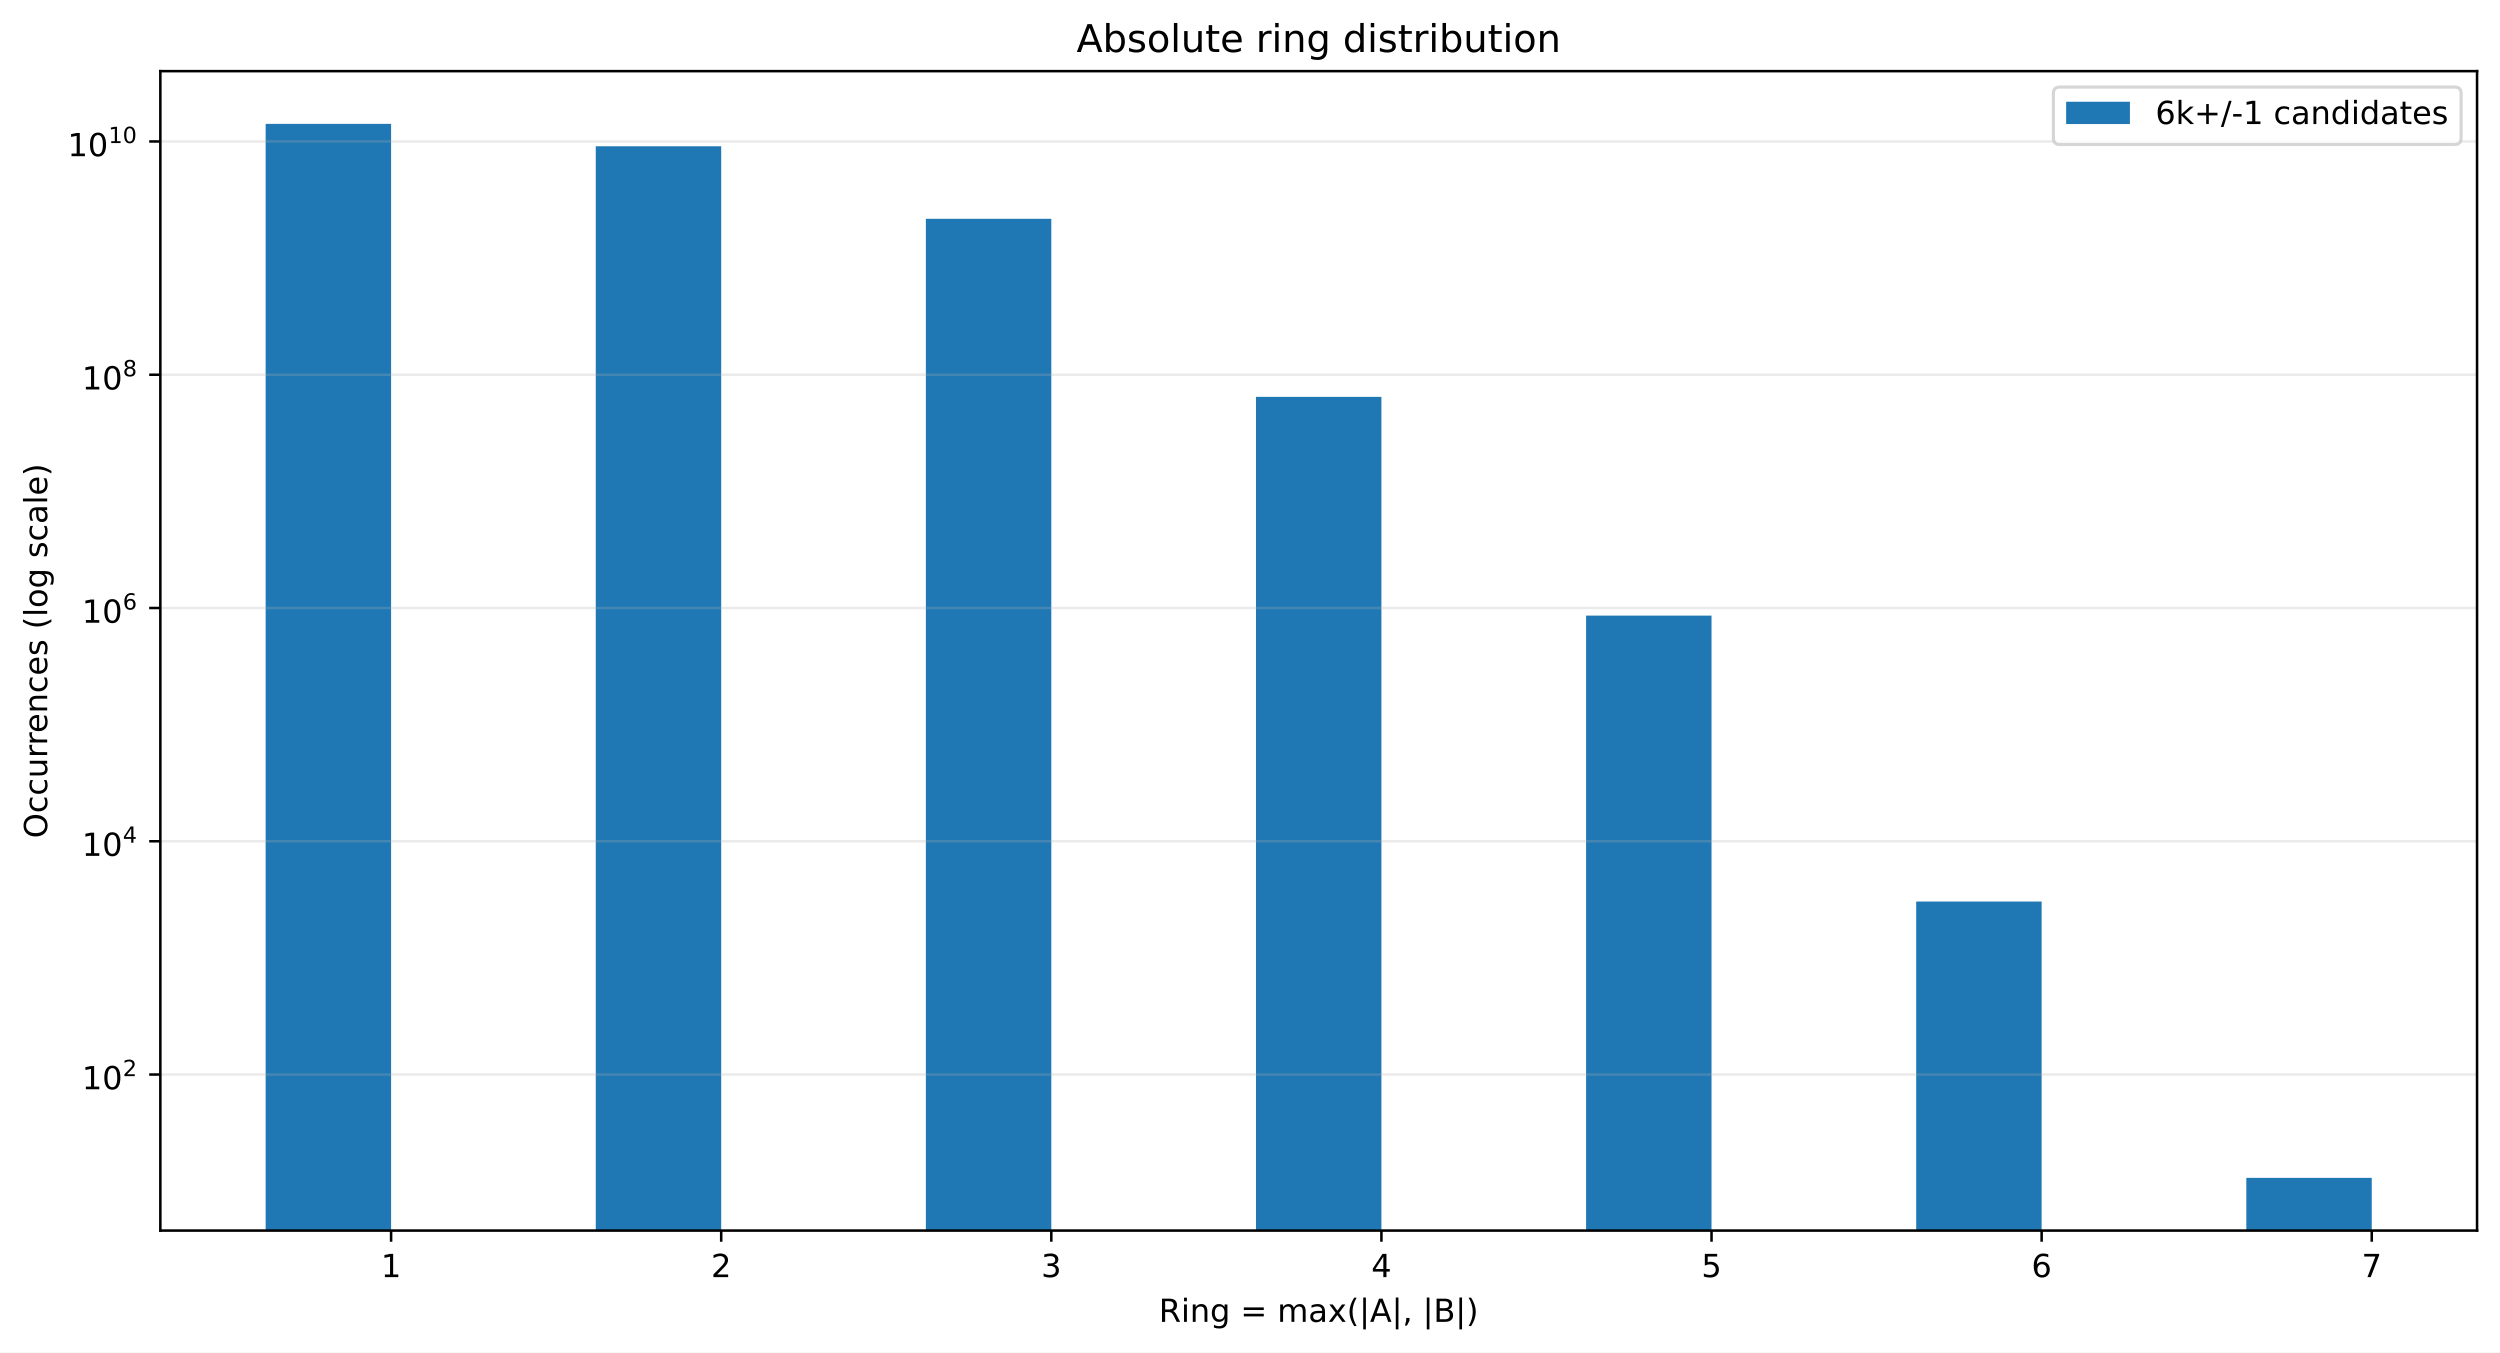
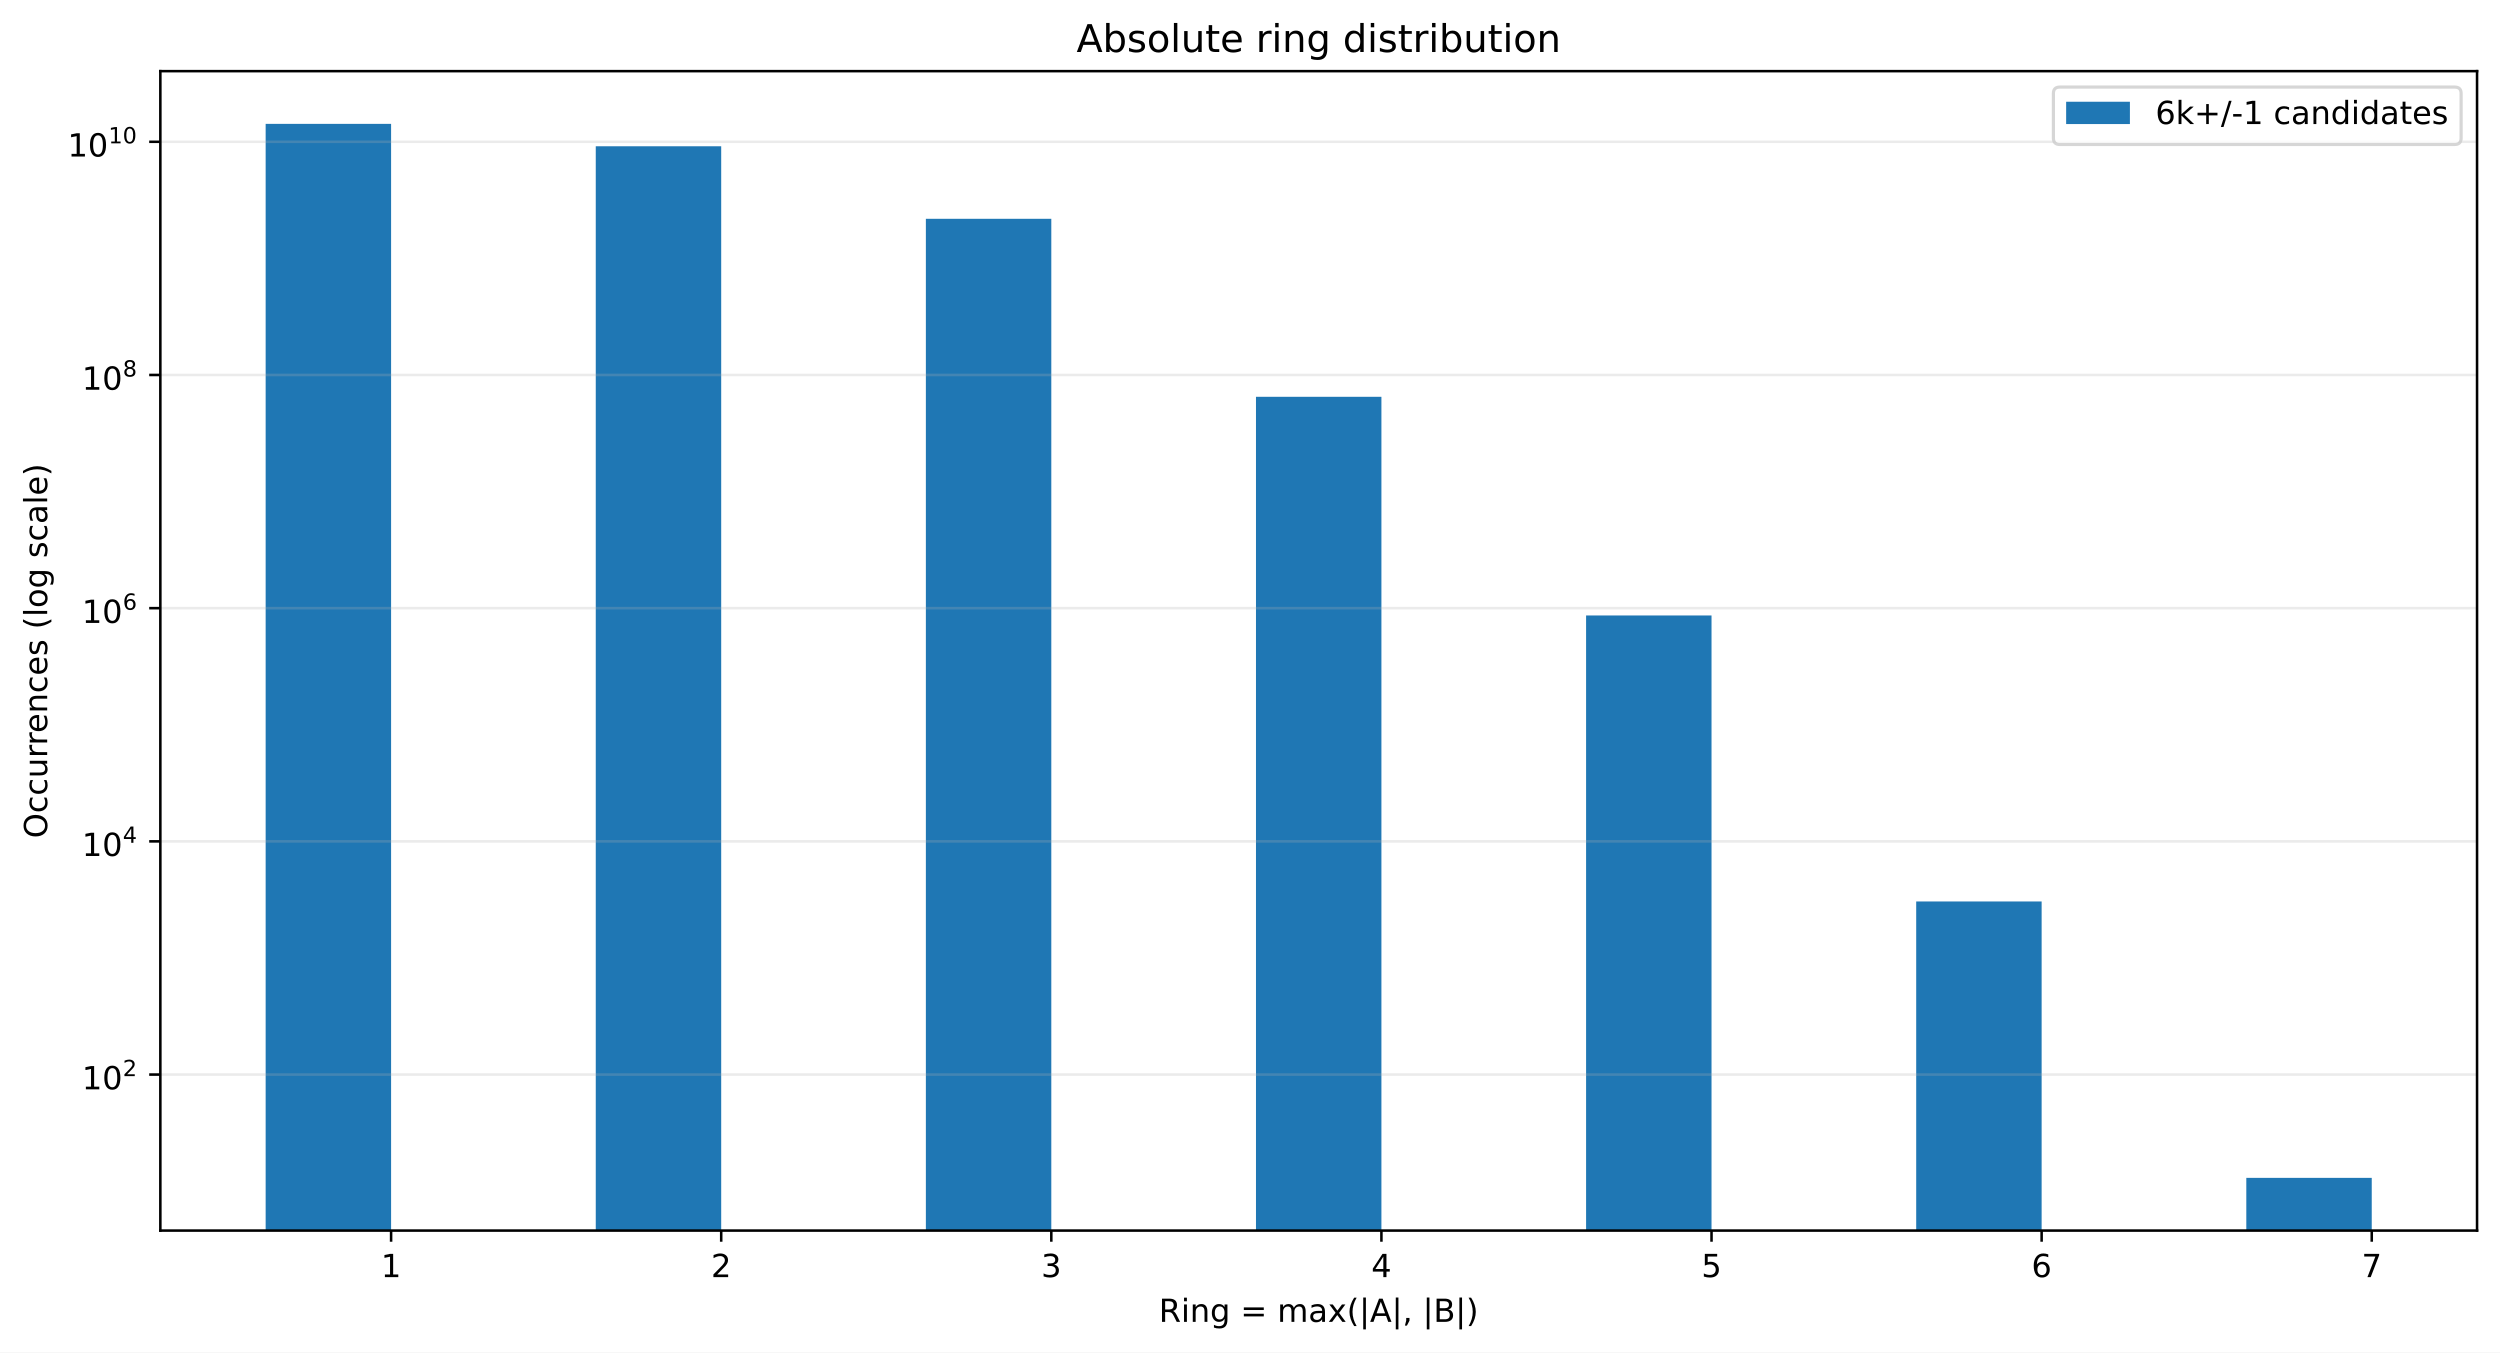
<svg xmlns="http://www.w3.org/2000/svg" xmlns:xlink="http://www.w3.org/1999/xlink" width="784.258pt" height="424.28pt" viewBox="0 0 784.258 424.28" version="1.1">
  <defs>
    <style type="text/css">*{stroke-linejoin: round; stroke-linecap: butt}</style>
  </defs>
  <g id="figure_1">
    <g id="patch_1">
      <path d="M 0 424.28  L 784.258 424.28  L 784.258 0  L 0 0  z " style="fill: #ffffff" />
    </g>
    <g id="axes_1">
      <g id="patch_2">
        <path d="M 50.301 386.036  L 777.058 386.036  L 777.058 22.318  L 50.301 22.318  z " style="fill: #ffffff" />
      </g>
      <g id="patch_3">
-         <path d="M 83.335 36998.365  L 122.687 36998.365  L 122.687 38.851  L 83.335 38.851  z " clip-path="url(#p8774e112bc)" style="fill: #1f77b4" />
+         <path d="M 83.335 36987.507  L 122.687 36987.507  L 122.687 38.851  L 83.335 38.851  z " clip-path="url(#p0f4d0eddac)" style="fill: #1f77b4" />
      </g>
      <g id="patch_4">
-         <path d="M 186.891 36998.365  L 226.243 36998.365  L 226.243 45.893  L 186.891 45.893  z " clip-path="url(#p8774e112bc)" style="fill: #1f77b4" />
+         <path d="M 186.891 36987.507  L 226.243 36987.507  L 226.243 45.891  L 186.891 45.891  z " clip-path="url(#p0f4d0eddac)" style="fill: #1f77b4" />
      </g>
      <g id="patch_5">
-         <path d="M 290.448 36998.365  L 329.799 36998.365  L 329.799 68.64  L 290.448 68.64  z " clip-path="url(#p8774e112bc)" style="fill: #1f77b4" />
+         <path d="M 290.448 36987.507  L 329.799 36987.507  L 329.799 68.631  L 290.448 68.631  z " clip-path="url(#p0f4d0eddac)" style="fill: #1f77b4" />
      </g>
      <g id="patch_6">
-         <path d="M 394.004 36998.365  L 433.355 36998.365  L 433.355 124.494  L 394.004 124.494  z " clip-path="url(#p8774e112bc)" style="fill: #1f77b4" />
+         <path d="M 394.004 36987.507  L 433.355 36987.507  L 433.355 124.468  L 394.004 124.468  z " clip-path="url(#p0f4d0eddac)" style="fill: #1f77b4" />
      </g>
      <g id="patch_7">
-         <path d="M 497.56 36998.365  L 536.912 36998.365  L 536.912 193.119  L 497.56 193.119  z " clip-path="url(#p8774e112bc)" style="fill: #1f77b4" />
+         <path d="M 497.56 36987.507  L 536.912 36987.507  L 536.912 193.074  L 497.56 193.074  z " clip-path="url(#p0f4d0eddac)" style="fill: #1f77b4" />
      </g>
      <g id="patch_8">
-         <path d="M 601.116 36998.365  L 640.468 36998.365  L 640.468 282.813  L 601.116 282.813  z " clip-path="url(#p8774e112bc)" style="fill: #1f77b4" />
+         <path d="M 601.116 36987.507  L 640.468 36987.507  L 640.468 282.797  L 601.116 282.797  z " clip-path="url(#p0f4d0eddac)" style="fill: #1f77b4" />
      </g>
      <g id="patch_9">
-         <path d="M 704.673 36998.365  L 744.024 36998.365  L 744.024 369.503  L 704.673 369.503  z " clip-path="url(#p8774e112bc)" style="fill: #1f77b4" />
+         <path d="M 704.673 36987.507  L 744.024 36987.507  L 744.024 369.503  L 704.673 369.503  z " clip-path="url(#p0f4d0eddac)" style="fill: #1f77b4" />
      </g>
      <g id="matplotlib.axis_1">
        <g id="xtick_1">
          <g id="line2d_1">
            <defs>
-               <path id="mc9f2a884fe" d="M 0 0  L 0 3.5  " style="stroke: #000000; stroke-width: 0.8" />
+               <path id="m1bc8db12a2" d="M 0 0  L 0 3.5  " style="stroke: #000000; stroke-width: 0.8" />
            </defs>
            <g>
-               <use xlink:href="#mc9f2a884fe" x="122.687" y="386.036" style="stroke: #000000; stroke-width: 0.8" />
+               <use xlink:href="#m1bc8db12a2" x="122.687" y="386.036" style="stroke: #000000; stroke-width: 0.8" />
            </g>
          </g>
          <g id="text_1">
            <g transform="translate(119.5053 400.6334) scale(0.1 -0.1)">
              <defs>
                <path id="DejaVuSans-14" d="M 794 531  L 1825 531  L 1825 4091  L 703 3866  L 703 4441  L 1819 4666  L 2450 4666  L 2450 531  L 3481 531  L 3481 0  L 794 0  L 794 531  z " transform="scale(0.015625)" />
              </defs>
              <use xlink:href="#DejaVuSans-14" />
            </g>
          </g>
        </g>
        <g id="xtick_2">
          <g id="line2d_2">
            <g>
-               <use xlink:href="#mc9f2a884fe" x="226.243" y="386.036" style="stroke: #000000; stroke-width: 0.8" />
+               <use xlink:href="#m1bc8db12a2" x="226.243" y="386.036" style="stroke: #000000; stroke-width: 0.8" />
            </g>
          </g>
          <g id="text_2">
            <g transform="translate(223.0616 400.6334) scale(0.1 -0.1)">
              <defs>
                <path id="DejaVuSans-15" d="M 1228 531  L 3431 531  L 3431 0  L 469 0  L 469 531  Q 828 903 1448 1529  Q 2069 2156 2228 2338  Q 2531 2678 2651 2914  Q 2772 3150 2772 3378  Q 2772 3750 2511 3984  Q 2250 4219 1831 4219  Q 1534 4219 1204 4116  Q 875 4013 500 3803  L 500 4441  Q 881 4594 1212 4672  Q 1544 4750 1819 4750  Q 2544 4750 2975 4387  Q 3406 4025 3406 3419  Q 3406 3131 3298 2873  Q 3191 2616 2906 2266  Q 2828 2175 2409 1742  Q 1991 1309 1228 531  z " transform="scale(0.015625)" />
              </defs>
              <use xlink:href="#DejaVuSans-15" />
            </g>
          </g>
        </g>
        <g id="xtick_3">
          <g id="line2d_3">
            <g>
-               <use xlink:href="#mc9f2a884fe" x="329.799" y="386.036" style="stroke: #000000; stroke-width: 0.8" />
+               <use xlink:href="#m1bc8db12a2" x="329.799" y="386.036" style="stroke: #000000; stroke-width: 0.8" />
            </g>
          </g>
          <g id="text_3">
            <g transform="translate(326.6178 400.6334) scale(0.1 -0.1)">
              <defs>
                <path id="DejaVuSans-16" d="M 2597 2516  Q 3050 2419 3304 2112  Q 3559 1806 3559 1356  Q 3559 666 3084 287  Q 2609 -91 1734 -91  Q 1441 -91 1130 -33  Q 819 25 488 141  L 488 750  Q 750 597 1062 519  Q 1375 441 1716 441  Q 2309 441 2620 675  Q 2931 909 2931 1356  Q 2931 1769 2642 2001  Q 2353 2234 1838 2234  L 1294 2234  L 1294 2753  L 1863 2753  Q 2328 2753 2575 2939  Q 2822 3125 2822 3475  Q 2822 3834 2567 4026  Q 2313 4219 1838 4219  Q 1578 4219 1281 4162  Q 984 4106 628 3988  L 628 4550  Q 988 4650 1302 4700  Q 1616 4750 1894 4750  Q 2613 4750 3031 4423  Q 3450 4097 3450 3541  Q 3450 3153 3228 2886  Q 3006 2619 2597 2516  z " transform="scale(0.015625)" />
              </defs>
              <use xlink:href="#DejaVuSans-16" />
            </g>
          </g>
        </g>
        <g id="xtick_4">
          <g id="line2d_4">
            <g>
-               <use xlink:href="#mc9f2a884fe" x="433.355" y="386.036" style="stroke: #000000; stroke-width: 0.8" />
+               <use xlink:href="#m1bc8db12a2" x="433.355" y="386.036" style="stroke: #000000; stroke-width: 0.8" />
            </g>
          </g>
          <g id="text_4">
            <g transform="translate(430.174 400.6334) scale(0.1 -0.1)">
              <defs>
                <path id="DejaVuSans-17" d="M 2419 4116  L 825 1625  L 2419 1625  L 2419 4116  z M 2253 4666  L 3047 4666  L 3047 1625  L 3713 1625  L 3713 1100  L 3047 1100  L 3047 0  L 2419 0  L 2419 1100  L 313 1100  L 313 1709  L 2253 4666  z " transform="scale(0.015625)" />
              </defs>
              <use xlink:href="#DejaVuSans-17" />
            </g>
          </g>
        </g>
        <g id="xtick_5">
          <g id="line2d_5">
            <g>
-               <use xlink:href="#mc9f2a884fe" x="536.912" y="386.036" style="stroke: #000000; stroke-width: 0.8" />
+               <use xlink:href="#m1bc8db12a2" x="536.912" y="386.036" style="stroke: #000000; stroke-width: 0.8" />
            </g>
          </g>
          <g id="text_5">
            <g transform="translate(533.7303 400.6334) scale(0.1 -0.1)">
              <defs>
                <path id="DejaVuSans-18" d="M 691 4666  L 3169 4666  L 3169 4134  L 1269 4134  L 1269 2991  Q 1406 3038 1543 3061  Q 1681 3084 1819 3084  Q 2600 3084 3056 2656  Q 3513 2228 3513 1497  Q 3513 744 3044 326  Q 2575 -91 1722 -91  Q 1428 -91 1123 -41  Q 819 9 494 109  L 494 744  Q 775 591 1075 516  Q 1375 441 1709 441  Q 2250 441 2565 725  Q 2881 1009 2881 1497  Q 2881 1984 2565 2268  Q 2250 2553 1709 2553  Q 1456 2553 1204 2497  Q 953 2441 691 2322  L 691 4666  z " transform="scale(0.015625)" />
              </defs>
              <use xlink:href="#DejaVuSans-18" />
            </g>
          </g>
        </g>
        <g id="xtick_6">
          <g id="line2d_6">
            <g>
-               <use xlink:href="#mc9f2a884fe" x="640.468" y="386.036" style="stroke: #000000; stroke-width: 0.8" />
+               <use xlink:href="#m1bc8db12a2" x="640.468" y="386.036" style="stroke: #000000; stroke-width: 0.8" />
            </g>
          </g>
          <g id="text_6">
            <g transform="translate(637.2865 400.6334) scale(0.1 -0.1)">
              <defs>
                <path id="DejaVuSans-19" d="M 2113 2584  Q 1688 2584 1439 2293  Q 1191 2003 1191 1497  Q 1191 994 1439 701  Q 1688 409 2113 409  Q 2538 409 2786 701  Q 3034 994 3034 1497  Q 3034 2003 2786 2293  Q 2538 2584 2113 2584  z M 3366 4563  L 3366 3988  Q 3128 4100 2886 4159  Q 2644 4219 2406 4219  Q 1781 4219 1451 3797  Q 1122 3375 1075 2522  Q 1259 2794 1537 2939  Q 1816 3084 2150 3084  Q 2853 3084 3261 2657  Q 3669 2231 3669 1497  Q 3669 778 3244 343  Q 2819 -91 2113 -91  Q 1303 -91 875 529  Q 447 1150 447 2328  Q 447 3434 972 4092  Q 1497 4750 2381 4750  Q 2619 4750 2861 4703  Q 3103 4656 3366 4563  z " transform="scale(0.015625)" />
              </defs>
              <use xlink:href="#DejaVuSans-19" />
            </g>
          </g>
        </g>
        <g id="xtick_7">
          <g id="line2d_7">
            <g>
-               <use xlink:href="#mc9f2a884fe" x="744.024" y="386.036" style="stroke: #000000; stroke-width: 0.8" />
+               <use xlink:href="#m1bc8db12a2" x="744.024" y="386.036" style="stroke: #000000; stroke-width: 0.8" />
            </g>
          </g>
          <g id="text_7">
            <g transform="translate(740.8427 400.6334) scale(0.1 -0.1)">
              <defs>
                <path id="DejaVuSans-1a" d="M 525 4666  L 3525 4666  L 3525 4397  L 1831 0  L 1172 0  L 2766 4134  L 525 4134  L 525 4666  z " transform="scale(0.015625)" />
              </defs>
              <use xlink:href="#DejaVuSans-1a" />
            </g>
          </g>
        </g>
        <g id="text_8">
          <g transform="translate(363.5437 414.678) scale(0.1 -0.1)">
            <defs>
              <path id="DejaVuSans-35" d="M 2841 2188  Q 3044 2119 3236 1894  Q 3428 1669 3622 1275  L 4263 0  L 3584 0  L 2988 1197  Q 2756 1666 2539 1819  Q 2322 1972 1947 1972  L 1259 1972  L 1259 0  L 628 0  L 628 4666  L 2053 4666  Q 2853 4666 3247 4331  Q 3641 3997 3641 3322  Q 3641 2881 3436 2590  Q 3231 2300 2841 2188  z M 1259 4147  L 1259 2491  L 2053 2491  Q 2509 2491 2742 2702  Q 2975 2913 2975 3322  Q 2975 3731 2742 3939  Q 2509 4147 2053 4147  L 1259 4147  z " transform="scale(0.015625)" />
              <path id="DejaVuSans-4c" d="M 603 3500  L 1178 3500  L 1178 0  L 603 0  L 603 3500  z M 603 4863  L 1178 4863  L 1178 4134  L 603 4134  L 603 4863  z " transform="scale(0.015625)" />
              <path id="DejaVuSans-51" d="M 3513 2113  L 3513 0  L 2938 0  L 2938 2094  Q 2938 2591 2744 2837  Q 2550 3084 2163 3084  Q 1697 3084 1428 2787  Q 1159 2491 1159 1978  L 1159 0  L 581 0  L 581 3500  L 1159 3500  L 1159 2956  Q 1366 3272 1645 3428  Q 1925 3584 2291 3584  Q 2894 3584 3203 3211  Q 3513 2838 3513 2113  z " transform="scale(0.015625)" />
              <path id="DejaVuSans-4a" d="M 2906 1791  Q 2906 2416 2648 2759  Q 2391 3103 1925 3103  Q 1463 3103 1205 2759  Q 947 2416 947 1791  Q 947 1169 1205 825  Q 1463 481 1925 481  Q 2391 481 2648 825  Q 2906 1169 2906 1791  z M 3481 434  Q 3481 -459 3084 -895  Q 2688 -1331 1869 -1331  Q 1566 -1331 1297 -1286  Q 1028 -1241 775 -1147  L 775 -588  Q 1028 -725 1275 -790  Q 1522 -856 1778 -856  Q 2344 -856 2625 -561  Q 2906 -266 2906 331  L 2906 616  Q 2728 306 2450 153  Q 2172 0 1784 0  Q 1141 0 747 490  Q 353 981 353 1791  Q 353 2603 747 3093  Q 1141 3584 1784 3584  Q 2172 3584 2450 3431  Q 2728 3278 2906 2969  L 2906 3500  L 3481 3500  L 3481 434  z " transform="scale(0.015625)" />
              <path id="DejaVuSans-3" transform="scale(0.015625)" />
              <path id="DejaVuSans-20" d="M 678 2906  L 4684 2906  L 4684 2381  L 678 2381  L 678 2906  z M 678 1631  L 4684 1631  L 4684 1100  L 678 1100  L 678 1631  z " transform="scale(0.015625)" />
              <path id="DejaVuSans-50" d="M 3328 2828  Q 3544 3216 3844 3400  Q 4144 3584 4550 3584  Q 5097 3584 5394 3201  Q 5691 2819 5691 2113  L 5691 0  L 5113 0  L 5113 2094  Q 5113 2597 4934 2840  Q 4756 3084 4391 3084  Q 3944 3084 3684 2787  Q 3425 2491 3425 1978  L 3425 0  L 2847 0  L 2847 2094  Q 2847 2600 2669 2842  Q 2491 3084 2119 3084  Q 1678 3084 1418 2786  Q 1159 2488 1159 1978  L 1159 0  L 581 0  L 581 3500  L 1159 3500  L 1159 2956  Q 1356 3278 1631 3431  Q 1906 3584 2284 3584  Q 2666 3584 2933 3390  Q 3200 3197 3328 2828  z " transform="scale(0.015625)" />
              <path id="DejaVuSans-44" d="M 2194 1759  Q 1497 1759 1228 1600  Q 959 1441 959 1056  Q 959 750 1161 570  Q 1363 391 1709 391  Q 2188 391 2477 730  Q 2766 1069 2766 1631  L 2766 1759  L 2194 1759  z M 3341 1997  L 3341 0  L 2766 0  L 2766 531  Q 2569 213 2275 61  Q 1981 -91 1556 -91  Q 1019 -91 701 211  Q 384 513 384 1019  Q 384 1609 779 1909  Q 1175 2209 1959 2209  L 2766 2209  L 2766 2266  Q 2766 2663 2505 2880  Q 2244 3097 1772 3097  Q 1472 3097 1187 3025  Q 903 2953 641 2809  L 641 3341  Q 956 3463 1253 3523  Q 1550 3584 1831 3584  Q 2591 3584 2966 3190  Q 3341 2797 3341 1997  z " transform="scale(0.015625)" />
              <path id="DejaVuSans-5b" d="M 3513 3500  L 2247 1797  L 3578 0  L 2900 0  L 1881 1375  L 863 0  L 184 0  L 1544 1831  L 300 3500  L 978 3500  L 1906 2253  L 2834 3500  L 3513 3500  z " transform="scale(0.015625)" />
              <path id="DejaVuSans-b" d="M 1984 4856  Q 1566 4138 1362 3434  Q 1159 2731 1159 2009  Q 1159 1288 1364 580  Q 1569 -128 1984 -844  L 1484 -844  Q 1016 -109 783 600  Q 550 1309 550 2009  Q 550 2706 781 3412  Q 1013 4119 1484 4856  L 1984 4856  z " transform="scale(0.015625)" />
              <path id="DejaVuSans-5f" d="M 1344 4891  L 1344 -1509  L 813 -1509  L 813 4891  L 1344 4891  z " transform="scale(0.015625)" />
              <path id="DejaVuSans-24" d="M 2188 4044  L 1331 1722  L 3047 1722  L 2188 4044  z M 1831 4666  L 2547 4666  L 4325 0  L 3669 0  L 3244 1197  L 1141 1197  L 716 0  L 50 0  L 1831 4666  z " transform="scale(0.015625)" />
              <path id="DejaVuSans-f" d="M 750 794  L 1409 794  L 1409 256  L 897 -744  L 494 -744  L 750 256  L 750 794  z " transform="scale(0.015625)" />
              <path id="DejaVuSans-25" d="M 1259 2228  L 1259 519  L 2272 519  Q 2781 519 3026 730  Q 3272 941 3272 1375  Q 3272 1813 3026 2020  Q 2781 2228 2272 2228  L 1259 2228  z M 1259 4147  L 1259 2741  L 2194 2741  Q 2656 2741 2882 2914  Q 3109 3088 3109 3444  Q 3109 3797 2882 3972  Q 2656 4147 2194 4147  L 1259 4147  z M 628 4666  L 2241 4666  Q 2963 4666 3353 4366  Q 3744 4066 3744 3513  Q 3744 3084 3544 2831  Q 3344 2578 2956 2516  Q 3422 2416 3680 2098  Q 3938 1781 3938 1306  Q 3938 681 3513 340  Q 3088 0 2303 0  L 628 0  L 628 4666  z " transform="scale(0.015625)" />
              <path id="DejaVuSans-c" d="M 513 4856  L 1013 4856  Q 1481 4119 1714 3412  Q 1947 2706 1947 2009  Q 1947 1309 1714 600  Q 1481 -109 1013 -844  L 513 -844  Q 928 -128 1133 580  Q 1338 1288 1338 2009  Q 1338 2731 1133 3434  Q 928 4138 513 4856  z " transform="scale(0.015625)" />
            </defs>
            <use xlink:href="#DejaVuSans-35" />
            <use xlink:href="#DejaVuSans-4c" transform="translate(69.48438 0)" />
            <use xlink:href="#DejaVuSans-51" transform="translate(97.26562 0)" />
            <use xlink:href="#DejaVuSans-4a" transform="translate(160.6406 0)" />
            <use xlink:href="#DejaVuSans-3" transform="translate(224.125 0)" />
            <use xlink:href="#DejaVuSans-20" transform="translate(255.9062 0)" />
            <use xlink:href="#DejaVuSans-3" transform="translate(339.7031 0)" />
            <use xlink:href="#DejaVuSans-50" transform="translate(371.4844 0)" />
            <use xlink:href="#DejaVuSans-44" transform="translate(468.8906 0)" />
            <use xlink:href="#DejaVuSans-5b" transform="translate(530.1719 0)" />
            <use xlink:href="#DejaVuSans-b" transform="translate(589.3594 0)" />
            <use xlink:href="#DejaVuSans-5f" transform="translate(628.375 0)" />
            <use xlink:href="#DejaVuSans-24" transform="translate(662.0625 0)" />
            <use xlink:href="#DejaVuSans-5f" transform="translate(730.4688 0)" />
            <use xlink:href="#DejaVuSans-f" transform="translate(764.1562 0)" />
            <use xlink:href="#DejaVuSans-3" transform="translate(795.9375 0)" />
            <use xlink:href="#DejaVuSans-5f" transform="translate(827.7188 0)" />
            <use xlink:href="#DejaVuSans-25" transform="translate(861.4062 0)" />
            <use xlink:href="#DejaVuSans-5f" transform="translate(930.0156 0)" />
            <use xlink:href="#DejaVuSans-c" transform="translate(963.7031 0)" />
          </g>
        </g>
      </g>
      <g id="matplotlib.axis_2">
        <g id="ytick_1">
          <g id="line2d_8">
-             <path d="M 50.301 337.084  L 777.058 337.084  " clip-path="url(#p8774e112bc)" style="fill: none; stroke: #b0b0b0; stroke-opacity: 0.25; stroke-width: 0.8; stroke-linecap: square" />
+             <path d="M 50.301 337.094  L 777.058 337.094  " clip-path="url(#p0f4d0eddac)" style="fill: none; stroke: #b0b0b0; stroke-opacity: 0.25; stroke-width: 0.8; stroke-linecap: square" />
          </g>
          <g id="line2d_9">
            <defs>
-               <path id="me9fc81d89e" d="M 0 0  L -3.5 0  " style="stroke: #000000; stroke-width: 0.8" />
+               <path id="mb2e3000352" d="M 0 0  L -3.5 0  " style="stroke: #000000; stroke-width: 0.8" />
            </defs>
            <g>
-               <use xlink:href="#me9fc81d89e" x="50.301" y="337.084" style="stroke: #000000; stroke-width: 0.8" />
+               <use xlink:href="#mb2e3000352" x="50.301" y="337.094" style="stroke: #000000; stroke-width: 0.8" />
            </g>
          </g>
          <g id="text_9">
-             <g transform="translate(25.70078 341.784) scale(0.1 -0.1)">
+             <g transform="translate(25.70078 341.7936) scale(0.1 -0.1)">
              <defs>
                <path id="DejaVuSans-13" d="M 2034 4250  Q 1547 4250 1301 3770  Q 1056 3291 1056 2328  Q 1056 1369 1301 889  Q 1547 409 2034 409  Q 2525 409 2770 889  Q 3016 1369 3016 2328  Q 3016 3291 2770 3770  Q 2525 4250 2034 4250  z M 2034 4750  Q 2819 4750 3233 4129  Q 3647 3509 3647 2328  Q 3647 1150 3233 529  Q 2819 -91 2034 -91  Q 1250 -91 836 529  Q 422 1150 422 2328  Q 422 3509 836 4129  Q 1250 4750 2034 4750  z " transform="scale(0.015625)" />
              </defs>
              <use xlink:href="#DejaVuSans-14" transform="translate(0 0.746875)" />
              <use xlink:href="#DejaVuSans-13" transform="translate(63.62305 0.746875)" />
              <use xlink:href="#DejaVuSans-15" transform="translate(128.2031 42.04688) scale(0.7)" />
            </g>
          </g>
        </g>
        <g id="ytick_2">
          <g id="line2d_10">
-             <path d="M 50.301 263.908  L 777.058 263.908  " clip-path="url(#p8774e112bc)" style="fill: none; stroke: #b0b0b0; stroke-opacity: 0.25; stroke-width: 0.8; stroke-linecap: square" />
+             <path d="M 50.301 263.939  L 777.058 263.939  " clip-path="url(#p0f4d0eddac)" style="fill: none; stroke: #b0b0b0; stroke-opacity: 0.25; stroke-width: 0.8; stroke-linecap: square" />
          </g>
          <g id="line2d_11">
            <g>
-               <use xlink:href="#me9fc81d89e" x="50.301" y="263.908" style="stroke: #000000; stroke-width: 0.8" />
+               <use xlink:href="#mb2e3000352" x="50.301" y="263.939" style="stroke: #000000; stroke-width: 0.8" />
            </g>
          </g>
          <g id="text_10">
-             <g transform="translate(25.70078 268.5578) scale(0.1 -0.1)">
+             <g transform="translate(25.70078 268.5891) scale(0.1 -0.1)">
              <use xlink:href="#DejaVuSans-14" transform="translate(0 0.665625)" />
              <use xlink:href="#DejaVuSans-13" transform="translate(63.62305 0.665625)" />
              <use xlink:href="#DejaVuSans-17" transform="translate(128.2031 41.96563) scale(0.7)" />
            </g>
          </g>
        </g>
        <g id="ytick_3">
          <g id="line2d_12">
-             <path d="M 50.301 190.732  L 777.058 190.732  " clip-path="url(#p8774e112bc)" style="fill: none; stroke: #b0b0b0; stroke-opacity: 0.25; stroke-width: 0.8; stroke-linecap: square" />
+             <path d="M 50.301 190.785  L 777.058 190.785  " clip-path="url(#p0f4d0eddac)" style="fill: none; stroke: #b0b0b0; stroke-opacity: 0.25; stroke-width: 0.8; stroke-linecap: square" />
          </g>
          <g id="line2d_13">
            <g>
-               <use xlink:href="#me9fc81d89e" x="50.301" y="190.732" style="stroke: #000000; stroke-width: 0.8" />
+               <use xlink:href="#mb2e3000352" x="50.301" y="190.785" style="stroke: #000000; stroke-width: 0.8" />
            </g>
          </g>
          <g id="text_11">
-             <g transform="translate(25.70078 195.4316) scale(0.1 -0.1)">
+             <g transform="translate(25.70078 195.4846) scale(0.1 -0.1)">
              <use xlink:href="#DejaVuSans-14" transform="translate(0 0.746875)" />
              <use xlink:href="#DejaVuSans-13" transform="translate(63.62305 0.746875)" />
              <use xlink:href="#DejaVuSans-19" transform="translate(128.2031 42.04688) scale(0.7)" />
            </g>
          </g>
        </g>
        <g id="ytick_4">
          <g id="line2d_14">
-             <path d="M 50.301 117.555  L 777.058 117.555  " clip-path="url(#p8774e112bc)" style="fill: none; stroke: #b0b0b0; stroke-opacity: 0.25; stroke-width: 0.8; stroke-linecap: square" />
+             <path d="M 50.301 117.63  L 777.058 117.63  " clip-path="url(#p0f4d0eddac)" style="fill: none; stroke: #b0b0b0; stroke-opacity: 0.25; stroke-width: 0.8; stroke-linecap: square" />
          </g>
          <g id="line2d_15">
            <g>
-               <use xlink:href="#me9fc81d89e" x="50.301" y="117.555" style="stroke: #000000; stroke-width: 0.8" />
+               <use xlink:href="#mb2e3000352" x="50.301" y="117.63" style="stroke: #000000; stroke-width: 0.8" />
            </g>
          </g>
          <g id="text_12">
-             <g transform="translate(25.70078 122.2554) scale(0.1 -0.1)">
+             <g transform="translate(25.70078 122.3301) scale(0.1 -0.1)">
              <defs>
                <path id="DejaVuSans-1b" d="M 2034 2216  Q 1584 2216 1326 1975  Q 1069 1734 1069 1313  Q 1069 891 1326 650  Q 1584 409 2034 409  Q 2484 409 2743 651  Q 3003 894 3003 1313  Q 3003 1734 2745 1975  Q 2488 2216 2034 2216  z M 1403 2484  Q 997 2584 770 2862  Q 544 3141 544 3541  Q 544 4100 942 4425  Q 1341 4750 2034 4750  Q 2731 4750 3128 4425  Q 3525 4100 3525 3541  Q 3525 3141 3298 2862  Q 3072 2584 2669 2484  Q 3125 2378 3379 2068  Q 3634 1759 3634 1313  Q 3634 634 3220 271  Q 2806 -91 2034 -91  Q 1263 -91 848 271  Q 434 634 434 1313  Q 434 1759 690 2068  Q 947 2378 1403 2484  z M 1172 3481  Q 1172 3119 1398 2916  Q 1625 2713 2034 2713  Q 2441 2713 2670 2916  Q 2900 3119 2900 3481  Q 2900 3844 2670 4047  Q 2441 4250 2034 4250  Q 1625 4250 1398 4047  Q 1172 3844 1172 3481  z " transform="scale(0.015625)" />
              </defs>
              <use xlink:href="#DejaVuSans-14" transform="translate(0 0.746875)" />
              <use xlink:href="#DejaVuSans-13" transform="translate(63.62305 0.746875)" />
              <use xlink:href="#DejaVuSans-1b" transform="translate(128.2031 42.04688) scale(0.7)" />
            </g>
          </g>
        </g>
        <g id="ytick_5">
          <g id="line2d_16">
-             <path d="M 50.301 44.379  L 777.058 44.379  " clip-path="url(#p8774e112bc)" style="fill: none; stroke: #b0b0b0; stroke-opacity: 0.25; stroke-width: 0.8; stroke-linecap: square" />
+             <path d="M 50.301 44.476  L 777.058 44.476  " clip-path="url(#p0f4d0eddac)" style="fill: none; stroke: #b0b0b0; stroke-opacity: 0.25; stroke-width: 0.8; stroke-linecap: square" />
          </g>
          <g id="line2d_17">
            <g>
-               <use xlink:href="#me9fc81d89e" x="50.301" y="44.379" style="stroke: #000000; stroke-width: 0.8" />
+               <use xlink:href="#mb2e3000352" x="50.301" y="44.476" style="stroke: #000000; stroke-width: 0.8" />
            </g>
          </g>
          <g id="text_13">
-             <g transform="translate(21.20078 49.07919) scale(0.1 -0.1)">
+             <g transform="translate(21.20078 49.17556) scale(0.1 -0.1)">
              <use xlink:href="#DejaVuSans-14" transform="translate(0 0.746875)" />
              <use xlink:href="#DejaVuSans-13" transform="translate(63.62305 0.746875)" />
              <use xlink:href="#DejaVuSans-14" transform="translate(128.2031 42.04688) scale(0.7)" />
              <use xlink:href="#DejaVuSans-13" transform="translate(172.7393 42.04688) scale(0.7)" />
            </g>
          </g>
        </g>
        <g id="text_14">
          <g transform="translate(14.79844 262.9551) rotate(-90) scale(0.1 -0.1)">
            <defs>
              <path id="DejaVuSans-32" d="M 2522 4238  Q 1834 4238 1429 3725  Q 1025 3213 1025 2328  Q 1025 1447 1429 934  Q 1834 422 2522 422  Q 3209 422 3611 934  Q 4013 1447 4013 2328  Q 4013 3213 3611 3725  Q 3209 4238 2522 4238  z M 2522 4750  Q 3503 4750 4090 4092  Q 4678 3434 4678 2328  Q 4678 1225 4090 567  Q 3503 -91 2522 -91  Q 1538 -91 948 565  Q 359 1222 359 2328  Q 359 3434 948 4092  Q 1538 4750 2522 4750  z " transform="scale(0.015625)" />
              <path id="DejaVuSans-46" d="M 3122 3366  L 3122 2828  Q 2878 2963 2633 3030  Q 2388 3097 2138 3097  Q 1578 3097 1268 2742  Q 959 2388 959 1747  Q 959 1106 1268 751  Q 1578 397 2138 397  Q 2388 397 2633 464  Q 2878 531 3122 666  L 3122 134  Q 2881 22 2623 -34  Q 2366 -91 2075 -91  Q 1284 -91 818 406  Q 353 903 353 1747  Q 353 2603 823 3093  Q 1294 3584 2113 3584  Q 2378 3584 2631 3529  Q 2884 3475 3122 3366  z " transform="scale(0.015625)" />
              <path id="DejaVuSans-58" d="M 544 1381  L 544 3500  L 1119 3500  L 1119 1403  Q 1119 906 1312 657  Q 1506 409 1894 409  Q 2359 409 2629 706  Q 2900 1003 2900 1516  L 2900 3500  L 3475 3500  L 3475 0  L 2900 0  L 2900 538  Q 2691 219 2414 64  Q 2138 -91 1772 -91  Q 1169 -91 856 284  Q 544 659 544 1381  z M 1991 3584  L 1991 3584  z " transform="scale(0.015625)" />
              <path id="DejaVuSans-55" d="M 2631 2963  Q 2534 3019 2420 3045  Q 2306 3072 2169 3072  Q 1681 3072 1420 2755  Q 1159 2438 1159 1844  L 1159 0  L 581 0  L 581 3500  L 1159 3500  L 1159 2956  Q 1341 3275 1631 3429  Q 1922 3584 2338 3584  Q 2397 3584 2469 3576  Q 2541 3569 2628 3553  L 2631 2963  z " transform="scale(0.015625)" />
              <path id="DejaVuSans-48" d="M 3597 1894  L 3597 1613  L 953 1613  Q 991 1019 1311 708  Q 1631 397 2203 397  Q 2534 397 2845 478  Q 3156 559 3463 722  L 3463 178  Q 3153 47 2828 -22  Q 2503 -91 2169 -91  Q 1331 -91 842 396  Q 353 884 353 1716  Q 353 2575 817 3079  Q 1281 3584 2069 3584  Q 2775 3584 3186 3129  Q 3597 2675 3597 1894  z M 3022 2063  Q 3016 2534 2758 2815  Q 2500 3097 2075 3097  Q 1594 3097 1305 2825  Q 1016 2553 972 2059  L 3022 2063  z " transform="scale(0.015625)" />
              <path id="DejaVuSans-56" d="M 2834 3397  L 2834 2853  Q 2591 2978 2328 3040  Q 2066 3103 1784 3103  Q 1356 3103 1142 2972  Q 928 2841 928 2578  Q 928 2378 1081 2264  Q 1234 2150 1697 2047  L 1894 2003  Q 2506 1872 2764 1633  Q 3022 1394 3022 966  Q 3022 478 2636 193  Q 2250 -91 1575 -91  Q 1294 -91 989 -36  Q 684 19 347 128  L 347 722  Q 666 556 975 473  Q 1284 391 1588 391  Q 1994 391 2212 530  Q 2431 669 2431 922  Q 2431 1156 2273 1281  Q 2116 1406 1581 1522  L 1381 1569  Q 847 1681 609 1914  Q 372 2147 372 2553  Q 372 3047 722 3315  Q 1072 3584 1716 3584  Q 2034 3584 2315 3537  Q 2597 3491 2834 3397  z " transform="scale(0.015625)" />
              <path id="DejaVuSans-4f" d="M 603 4863  L 1178 4863  L 1178 0  L 603 0  L 603 4863  z " transform="scale(0.015625)" />
              <path id="DejaVuSans-52" d="M 1959 3097  Q 1497 3097 1228 2736  Q 959 2375 959 1747  Q 959 1119 1226 758  Q 1494 397 1959 397  Q 2419 397 2687 759  Q 2956 1122 2956 1747  Q 2956 2369 2687 2733  Q 2419 3097 1959 3097  z M 1959 3584  Q 2709 3584 3137 3096  Q 3566 2609 3566 1747  Q 3566 888 3137 398  Q 2709 -91 1959 -91  Q 1206 -91 779 398  Q 353 888 353 1747  Q 353 2609 779 3096  Q 1206 3584 1959 3584  z " transform="scale(0.015625)" />
            </defs>
            <use xlink:href="#DejaVuSans-32" />
            <use xlink:href="#DejaVuSans-46" transform="translate(78.71875 0)" />
            <use xlink:href="#DejaVuSans-46" transform="translate(133.7031 0)" />
            <use xlink:href="#DejaVuSans-58" transform="translate(188.6875 0)" />
            <use xlink:href="#DejaVuSans-55" transform="translate(252.0625 0)" />
            <use xlink:href="#DejaVuSans-55" transform="translate(291.4219 0)" />
            <use xlink:href="#DejaVuSans-48" transform="translate(330.3281 0)" />
            <use xlink:href="#DejaVuSans-51" transform="translate(391.8594 0)" />
            <use xlink:href="#DejaVuSans-46" transform="translate(455.2344 0)" />
            <use xlink:href="#DejaVuSans-48" transform="translate(510.2188 0)" />
            <use xlink:href="#DejaVuSans-56" transform="translate(571.75 0)" />
            <use xlink:href="#DejaVuSans-3" transform="translate(623.8438 0)" />
            <use xlink:href="#DejaVuSans-b" transform="translate(655.625 0)" />
            <use xlink:href="#DejaVuSans-4f" transform="translate(694.6406 0)" />
            <use xlink:href="#DejaVuSans-52" transform="translate(722.4219 0)" />
            <use xlink:href="#DejaVuSans-4a" transform="translate(783.6094 0)" />
            <use xlink:href="#DejaVuSans-3" transform="translate(847.0938 0)" />
            <use xlink:href="#DejaVuSans-56" transform="translate(878.875 0)" />
            <use xlink:href="#DejaVuSans-46" transform="translate(930.9688 0)" />
            <use xlink:href="#DejaVuSans-44" transform="translate(985.9531 0)" />
            <use xlink:href="#DejaVuSans-4f" transform="translate(1047.234 0)" />
            <use xlink:href="#DejaVuSans-48" transform="translate(1075.016 0)" />
            <use xlink:href="#DejaVuSans-c" transform="translate(1136.547 0)" />
          </g>
        </g>
      </g>
      <g id="patch_10">
        <path d="M 50.301 386.036  L 50.301 22.318  " style="fill: none; stroke: #000000; stroke-width: 0.8; stroke-linejoin: miter; stroke-linecap: square" />
      </g>
      <g id="patch_11">
        <path d="M 777.058 386.036  L 777.058 22.318  " style="fill: none; stroke: #000000; stroke-width: 0.8; stroke-linejoin: miter; stroke-linecap: square" />
      </g>
      <g id="patch_12">
        <path d="M 50.301 386.036  L 777.058 386.036  " style="fill: none; stroke: #000000; stroke-width: 0.8; stroke-linejoin: miter; stroke-linecap: square" />
      </g>
      <g id="patch_13">
        <path d="M 50.301 22.318  L 777.058 22.318  " style="fill: none; stroke: #000000; stroke-width: 0.8; stroke-linejoin: miter; stroke-linecap: square" />
      </g>
      <g id="text_15">
        <g transform="translate(337.7055 16.31812) scale(0.12 -0.12)">
          <defs>
            <path id="DejaVuSans-45" d="M 3116 1747  Q 3116 2381 2855 2742  Q 2594 3103 2138 3103  Q 1681 3103 1420 2742  Q 1159 2381 1159 1747  Q 1159 1113 1420 752  Q 1681 391 2138 391  Q 2594 391 2855 752  Q 3116 1113 3116 1747  z M 1159 2969  Q 1341 3281 1617 3432  Q 1894 3584 2278 3584  Q 2916 3584 3314 3078  Q 3713 2572 3713 1747  Q 3713 922 3314 415  Q 2916 -91 2278 -91  Q 1894 -91 1617 61  Q 1341 213 1159 525  L 1159 0  L 581 0  L 581 4863  L 1159 4863  L 1159 2969  z " transform="scale(0.015625)" />
            <path id="DejaVuSans-57" d="M 1172 4494  L 1172 3500  L 2356 3500  L 2356 3053  L 1172 3053  L 1172 1153  Q 1172 725 1289 603  Q 1406 481 1766 481  L 2356 481  L 2356 0  L 1766 0  Q 1100 0 847 248  Q 594 497 594 1153  L 594 3053  L 172 3053  L 172 3500  L 594 3500  L 594 4494  L 1172 4494  z " transform="scale(0.015625)" />
            <path id="DejaVuSans-47" d="M 2906 2969  L 2906 4863  L 3481 4863  L 3481 0  L 2906 0  L 2906 525  Q 2725 213 2448 61  Q 2172 -91 1784 -91  Q 1150 -91 751 415  Q 353 922 353 1747  Q 353 2572 751 3078  Q 1150 3584 1784 3584  Q 2172 3584 2448 3432  Q 2725 3281 2906 2969  z M 947 1747  Q 947 1113 1208 752  Q 1469 391 1925 391  Q 2381 391 2643 752  Q 2906 1113 2906 1747  Q 2906 2381 2643 2742  Q 2381 3103 1925 3103  Q 1469 3103 1208 2742  Q 947 2381 947 1747  z " transform="scale(0.015625)" />
          </defs>
          <use xlink:href="#DejaVuSans-24" />
          <use xlink:href="#DejaVuSans-45" transform="translate(68.40625 0)" />
          <use xlink:href="#DejaVuSans-56" transform="translate(131.8906 0)" />
          <use xlink:href="#DejaVuSans-52" transform="translate(183.9844 0)" />
          <use xlink:href="#DejaVuSans-4f" transform="translate(245.1719 0)" />
          <use xlink:href="#DejaVuSans-58" transform="translate(272.9531 0)" />
          <use xlink:href="#DejaVuSans-57" transform="translate(336.3281 0)" />
          <use xlink:href="#DejaVuSans-48" transform="translate(375.5312 0)" />
          <use xlink:href="#DejaVuSans-3" transform="translate(437.0625 0)" />
          <use xlink:href="#DejaVuSans-55" transform="translate(468.8438 0)" />
          <use xlink:href="#DejaVuSans-4c" transform="translate(509.9531 0)" />
          <use xlink:href="#DejaVuSans-51" transform="translate(537.7344 0)" />
          <use xlink:href="#DejaVuSans-4a" transform="translate(601.1094 0)" />
          <use xlink:href="#DejaVuSans-3" transform="translate(664.5938 0)" />
          <use xlink:href="#DejaVuSans-47" transform="translate(696.375 0)" />
          <use xlink:href="#DejaVuSans-4c" transform="translate(759.8594 0)" />
          <use xlink:href="#DejaVuSans-56" transform="translate(787.6406 0)" />
          <use xlink:href="#DejaVuSans-57" transform="translate(839.7344 0)" />
          <use xlink:href="#DejaVuSans-55" transform="translate(878.9375 0)" />
          <use xlink:href="#DejaVuSans-4c" transform="translate(920.0469 0)" />
          <use xlink:href="#DejaVuSans-45" transform="translate(947.8281 0)" />
          <use xlink:href="#DejaVuSans-58" transform="translate(1011.312 0)" />
          <use xlink:href="#DejaVuSans-57" transform="translate(1074.688 0)" />
          <use xlink:href="#DejaVuSans-4c" transform="translate(1113.891 0)" />
          <use xlink:href="#DejaVuSans-52" transform="translate(1141.672 0)" />
          <use xlink:href="#DejaVuSans-51" transform="translate(1202.859 0)" />
        </g>
      </g>
      <g id="legend_1">
        <g id="patch_14">
          <path d="M 646.158 45.319  L 770.058 45.319  Q 772.058 45.319 772.058 43.319  L 772.058 29.318  Q 772.058 27.318 770.058 27.318  L 646.158 27.318  Q 644.158 27.318 644.158 29.318  L 644.158 43.319  Q 644.158 45.319 646.158 45.319  z " style="fill: #ffffff; opacity: 0.8; stroke: #cccccc; stroke-linejoin: miter" />
        </g>
        <g id="patch_15">
          <path d="M 648.158 38.917  L 668.158 38.917  L 668.158 31.917  L 648.158 31.917  z " style="fill: #1f77b4" />
        </g>
        <g id="text_16">
          <g transform="translate(676.1584 38.91656) scale(0.1 -0.1)">
            <defs>
              <path id="DejaVuSans-4e" d="M 581 4863  L 1159 4863  L 1159 1991  L 2875 3500  L 3609 3500  L 1753 1863  L 3688 0  L 2938 0  L 1159 1709  L 1159 0  L 581 0  L 581 4863  z " transform="scale(0.015625)" />
              <path id="DejaVuSans-e" d="M 2944 4013  L 2944 2272  L 4684 2272  L 4684 1741  L 2944 1741  L 2944 0  L 2419 0  L 2419 1741  L 678 1741  L 678 2272  L 2419 2272  L 2419 4013  L 2944 4013  z " transform="scale(0.015625)" />
              <path id="DejaVuSans-12" d="M 1625 4666  L 2156 4666  L 531 -594  L 0 -594  L 1625 4666  z " transform="scale(0.015625)" />
              <path id="DejaVuSans-10" d="M 313 2009  L 1997 2009  L 1997 1497  L 313 1497  L 313 2009  z " transform="scale(0.015625)" />
            </defs>
            <use xlink:href="#DejaVuSans-19" />
            <use xlink:href="#DejaVuSans-4e" transform="translate(63.625 0)" />
            <use xlink:href="#DejaVuSans-e" transform="translate(121.5312 0)" />
            <use xlink:href="#DejaVuSans-12" transform="translate(205.3281 0)" />
            <use xlink:href="#DejaVuSans-10" transform="translate(239.0156 0)" />
            <use xlink:href="#DejaVuSans-14" transform="translate(275.0938 0)" />
            <use xlink:href="#DejaVuSans-3" transform="translate(338.7188 0)" />
            <use xlink:href="#DejaVuSans-46" transform="translate(370.5 0)" />
            <use xlink:href="#DejaVuSans-44" transform="translate(425.4844 0)" />
            <use xlink:href="#DejaVuSans-51" transform="translate(486.7656 0)" />
            <use xlink:href="#DejaVuSans-47" transform="translate(550.1406 0)" />
            <use xlink:href="#DejaVuSans-4c" transform="translate(613.625 0)" />
            <use xlink:href="#DejaVuSans-47" transform="translate(641.4062 0)" />
            <use xlink:href="#DejaVuSans-44" transform="translate(704.8906 0)" />
            <use xlink:href="#DejaVuSans-57" transform="translate(766.1719 0)" />
            <use xlink:href="#DejaVuSans-48" transform="translate(805.375 0)" />
            <use xlink:href="#DejaVuSans-56" transform="translate(866.9062 0)" />
          </g>
        </g>
      </g>
    </g>
  </g>
  <defs>
-     <clipPath id="p8774e112bc">
+     <clipPath id="p0f4d0eddac">
      <rect x="50.301" y="22.318" width="726.758" height="363.718" />
    </clipPath>
  </defs>
</svg>
